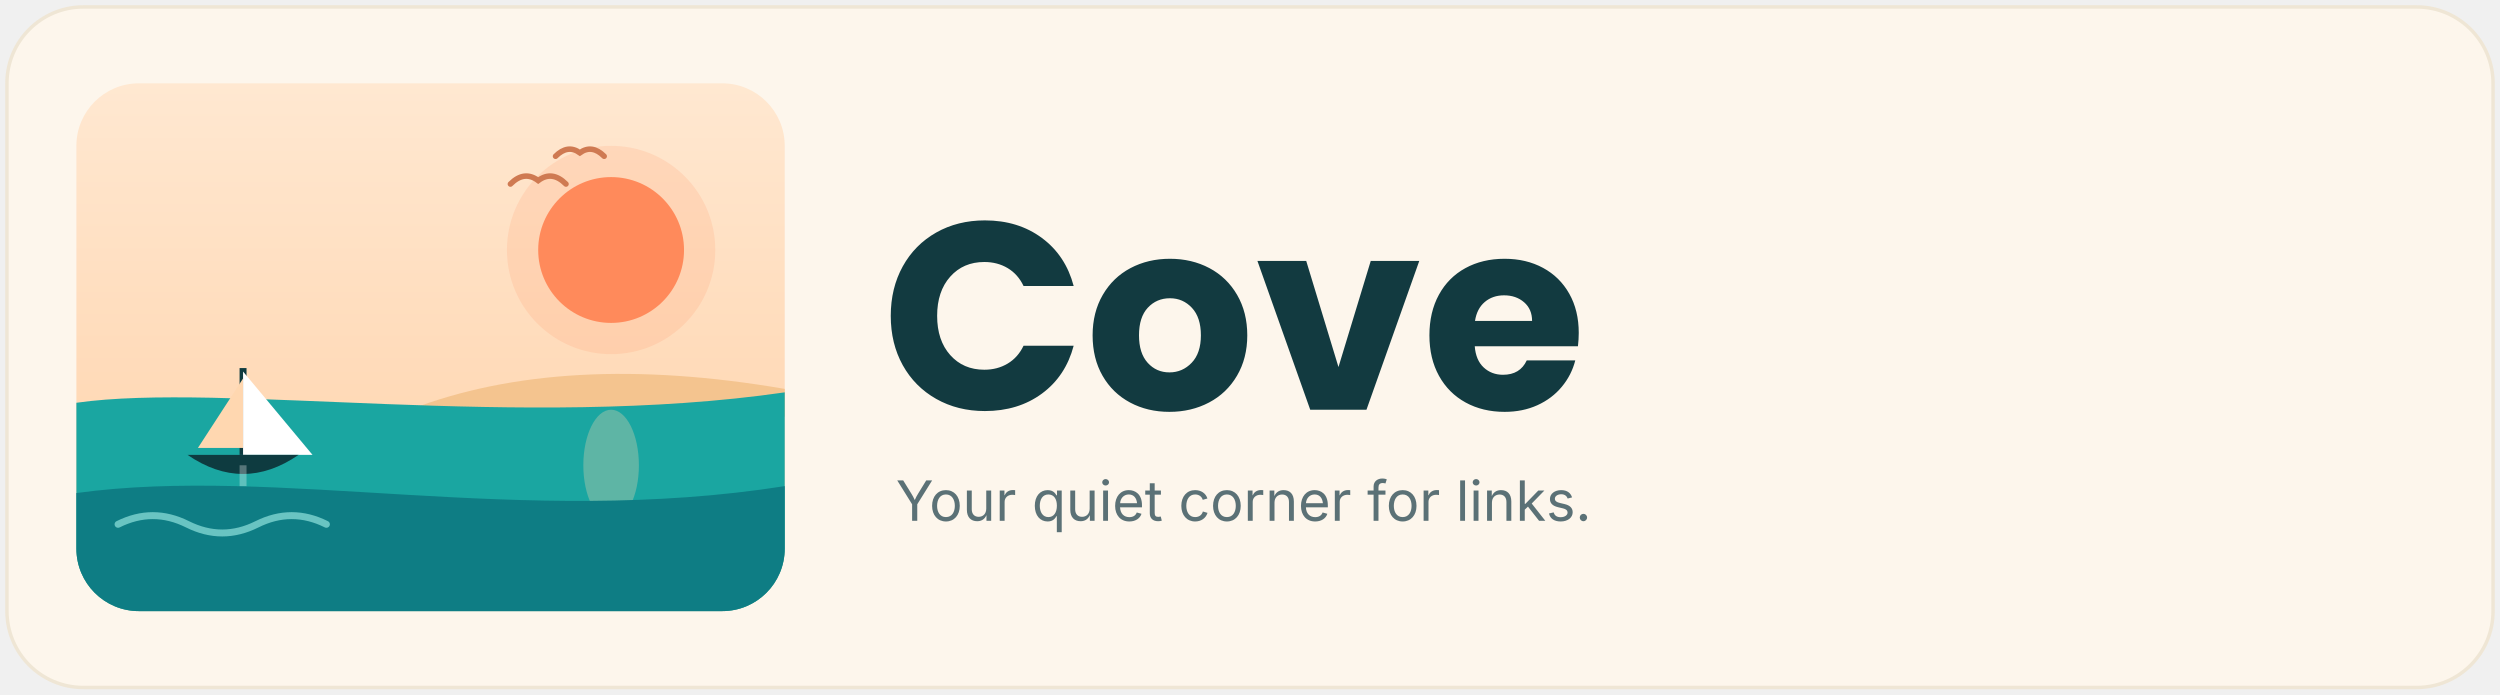
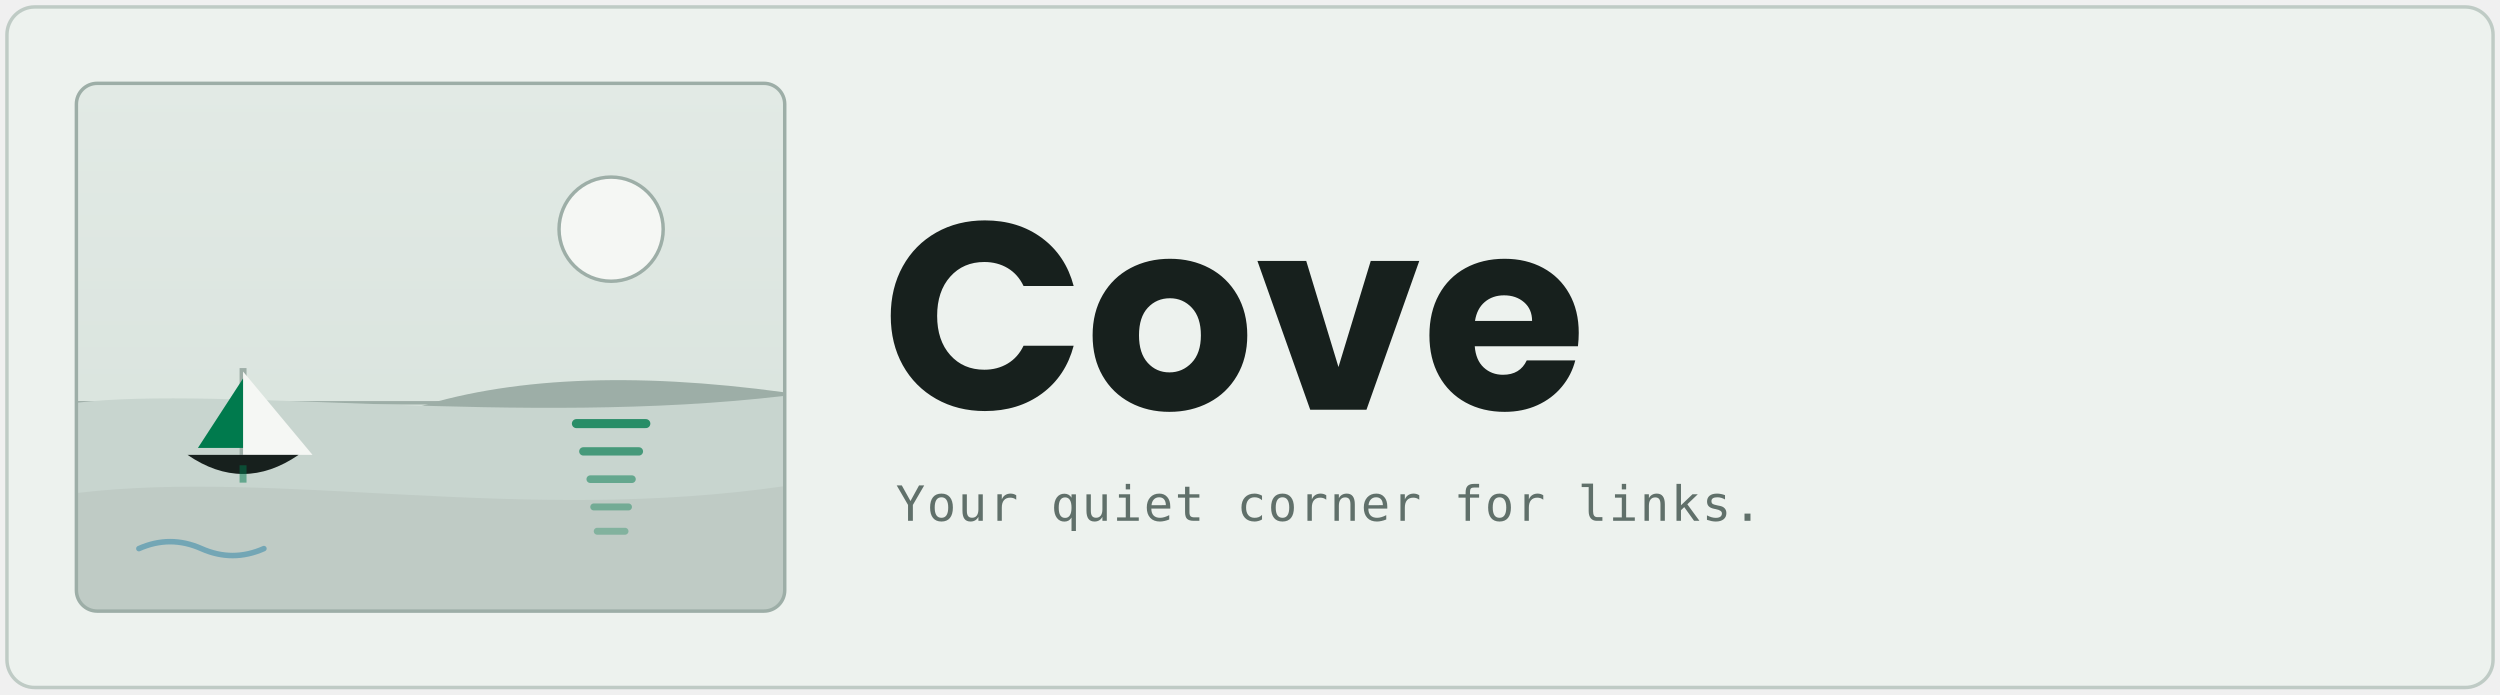
<svg xmlns="http://www.w3.org/2000/svg" viewBox="0 0 720 200" role="img" aria-label="Cove">
  <defs>
-     <linearGradient id="skyL" x1="0" y1="0" x2="0" y2="1">
-       <stop offset="0" stop-color="#ffe8d1" />
-       <stop offset="1" stop-color="#ffd0a6" />
+     <linearGradient id="sky" x1="0" y1="0" x2="0" y2="1">
+       <stop offset="0" stop-color="#e2eae5" />
+       <stop offset="1" stop-color="#d6e1db" />
    </linearGradient>
-     <clipPath id="panelL">
-       <rect x="22" y="24" width="204" height="152" rx="18" />
+     <clipPath id="pan">
+       <rect x="22" y="24" width="204" height="152" rx="6" />
    </clipPath>
  </defs>
-   <rect x="2" y="2" width="716" height="196" rx="22" fill="#fdf6ec" stroke="#efe6d5" />
-   <g clip-path="url(#panelL)">
-     <rect x="22" y="24" width="204" height="152" fill="url(#skyL)" />
-     <circle cx="176" cy="72" r="30" fill="#ff8a5b" opacity="0.16" />
-     <circle cx="176" cy="72" r="21" fill="#ff8a5b" />
-     <path d="M147,53 q4,-4 8,-1 q4,-3 8,1" fill="none" stroke="#cf7a52" stroke-width="1.6" stroke-linecap="round" />
-     <path d="M160,45 q3.5,-3.5 7,-1 q3.5,-2.5 7,1" fill="none" stroke="#cf7a52" stroke-width="1.6" stroke-linecap="round" />
-     <path d="M118,118 Q162,101 226,112 L226,120 L118,120 Z" fill="#f4c48f" />
-     <path d="M22,116 C64,110 150,124 226,113 L226,176 L22,176 Z" fill="#1aa6a1" />
-     <ellipse cx="176" cy="134" rx="8" ry="16" fill="#ffd8b0" opacity="0.30" />
-     <path d="M22,142 C80,134 150,152 226,140 L226,176 L22,176 Z" fill="#0e7d84" />
-     <path d="M34,151 q10,-5 20,0 t20,0 t20,0" fill="none" stroke="#7fd6d2" stroke-width="2" stroke-linecap="round" opacity="0.8" />
-     <line x1="70" y1="131" x2="70" y2="106" stroke="#0e3b40" stroke-width="2" />
-     <path d="M70,107 L70,131 L90,131 Z" fill="#ffffff" />
-     <path d="M70,109 L70,129 L57,129 Z" fill="#ffd7b0" />
-     <path d="M54,131 Q70,142 86,131 Z" fill="#0e3b40" />
-     <line x1="70" y1="134" x2="70" y2="140" stroke="#ffffff" stroke-width="2" opacity="0.3" />
+   <rect x="2" y="2" width="716" height="196" rx="8" fill="#edf2ee" stroke="#bfcbc5" />
+   <g clip-path="url(#pan)">
+     <rect x="22" y="24" width="204" height="152" fill="url(#sky)" />
+     <circle cx="176" cy="66" r="15" fill="#f5f7f4" />
+     <circle cx="176" cy="66" r="15" fill="none" stroke="#9daea7" stroke-width="1" />
+     <path d="M118,118 Q160,104 226,113 L226,120 L118,120 Z" fill="#9daea7" />
+     <path d="M22,120 Q64,112 128,119 L128,124 L22,124 Z" fill="#9daea7" />
+     <line x1="22" y1="116" x2="226" y2="116" stroke="#9daea7" stroke-width="1" />
+     <path d="M22,116 C64,111 150,123 226,114 L226,176 L22,176 Z" fill="#c8d5cf" />
+     <path d="M22,142 C80,135 150,151 226,140 L226,176 L22,176 Z" fill="#bfcbc5" />
+     <g stroke="#007a4d" stroke-linecap="round">
+       <line x1="166" y1="122" x2="186" y2="122" stroke-width="2.6" opacity="0.8" />
+       <line x1="168" y1="130" x2="184" y2="130" stroke-width="2.4" opacity="0.65" />
+       <line x1="170" y1="138" x2="182" y2="138" stroke-width="2.2" opacity="0.5" />
+       <line x1="171" y1="146" x2="181" y2="146" stroke-width="2" opacity="0.4" />
+       <line x1="172" y1="153" x2="180" y2="153" stroke-width="2" opacity="0.32" />
+     </g>
+     <path d="M40,158 q9,-4 18,0 t18,0" fill="none" stroke="#006f9e" stroke-width="1.6" stroke-linecap="round" opacity="0.4" />
+     <line x1="70" y1="131" x2="70" y2="106" stroke="#9daea7" stroke-width="2" />
+     <path d="M70,107 L70,131 L90,131 Z" fill="#f5f7f4" />
+     <path d="M70,109 L70,129 L57,129 Z" fill="#007a4d" />
+     <path d="M54,131 Q70,142 86,131 Z" fill="#17201d" />
+     <line x1="70" y1="134" x2="70" y2="139" stroke="#007a4d" stroke-width="2" opacity="0.5" />
  </g>
+   <rect x="22" y="24" width="204" height="152" rx="6" fill="none" stroke="#9daea7" stroke-width="1" />
  <g transform="translate(254,118) scale(0.8)">
-     <path fill="#123a40" d="M3.17-33.79Q3.17-43.78 7.49-51.60Q11.81-59.42 19.54-63.79Q27.26-68.16 37.06-68.16Q49.06-68.16 57.60-61.82Q66.14-55.49 69.02-44.54L50.98-44.54Q48.96-48.77 45.26-50.98Q41.57-53.18 36.86-53.18Q29.28-53.18 24.58-47.90Q19.87-42.62 19.87-33.79Q19.87-24.96 24.58-19.68Q29.28-14.40 36.86-14.40Q41.57-14.40 45.26-16.61Q48.96-18.82 50.98-23.04L69.02-23.04Q66.14-12.10 57.60-5.81Q49.06 0.48 37.06 0.48Q27.26 0.48 19.54-3.89Q11.81-8.26 7.49-16.03Q3.17-23.81 3.17-33.79M103.49 0.77Q95.62 0.77 89.33-2.59Q83.04-5.95 79.44-12.19Q75.84-18.43 75.84-26.78Q75.84-35.04 79.49-41.33Q83.14-47.62 89.47-50.98Q95.81-54.34 103.68-54.34Q111.55-54.34 117.89-50.98Q124.22-47.62 127.87-41.33Q131.52-35.04 131.52-26.78Q131.52-18.53 127.82-12.24Q124.13-5.95 117.74-2.59Q111.36 0.77 103.49 0.77M103.49-13.44Q108.19-13.44 111.50-16.90Q114.82-20.35 114.82-26.78Q114.82-33.22 111.60-36.67Q108.38-40.13 103.68-40.13Q98.88-40.13 95.71-36.72Q92.54-33.31 92.54-26.78Q92.54-20.35 95.66-16.90Q98.78-13.44 103.49-13.44M152.74-53.57L164.35-15.36L175.97-53.57L193.44-53.57L174.43 0L154.18 0L135.17-53.57L152.74-53.57M250.85-27.65Q250.85-25.34 250.56-22.85L213.41-22.85Q213.79-17.86 216.62-15.22Q219.46-12.58 223.58-12.58Q229.73-12.58 232.13-17.76L249.60-17.76Q248.26-12.48 244.75-8.26Q241.25-4.03 235.97-1.63Q230.69 0.77 224.16 0.77Q216.29 0.77 210.14-2.59Q204-5.95 200.54-12.19Q197.09-18.43 197.09-26.78Q197.09-35.14 200.50-41.38Q203.90-47.62 210.05-50.98Q216.19-54.34 224.16-54.34Q231.94-54.34 237.98-51.07Q244.03-47.81 247.44-41.76Q250.85-35.71 250.85-27.65M213.50-31.97L234.05-31.97Q234.05-36.19 231.17-38.69Q228.29-41.18 223.97-41.18Q219.84-41.18 217.01-38.78Q214.18-36.38 213.50-31.97" />
+     <path fill="#17201d" d="M3.17-33.79Q3.17-43.78 7.49-51.60Q11.81-59.42 19.54-63.79Q27.26-68.16 37.06-68.16Q49.06-68.16 57.60-61.82Q66.14-55.49 69.02-44.54L50.98-44.54Q48.96-48.77 45.26-50.98Q41.57-53.18 36.86-53.18Q29.28-53.18 24.58-47.90Q19.87-42.62 19.87-33.79Q19.87-24.96 24.58-19.68Q29.28-14.40 36.86-14.40Q41.57-14.40 45.26-16.61Q48.96-18.82 50.98-23.04L69.02-23.04Q66.14-12.10 57.60-5.81Q49.06 0.48 37.06 0.48Q27.26 0.48 19.54-3.89Q11.81-8.26 7.49-16.03Q3.17-23.81 3.17-33.79M103.49 0.77Q95.62 0.77 89.33-2.59Q83.04-5.95 79.44-12.19Q75.84-18.43 75.84-26.78Q75.84-35.04 79.49-41.33Q83.14-47.62 89.47-50.98Q95.81-54.34 103.68-54.34Q111.55-54.34 117.89-50.98Q124.22-47.62 127.87-41.33Q131.52-35.04 131.52-26.78Q131.52-18.53 127.82-12.24Q124.13-5.95 117.74-2.59Q111.36 0.77 103.49 0.77M103.49-13.44Q108.19-13.44 111.50-16.90Q114.82-20.35 114.82-26.78Q114.82-33.22 111.60-36.67Q108.38-40.13 103.68-40.13Q98.88-40.13 95.71-36.72Q92.54-33.31 92.54-26.78Q92.54-20.35 95.66-16.90Q98.78-13.44 103.49-13.44M152.74-53.57L164.35-15.36L175.97-53.57L193.44-53.57L174.43 0L154.18 0L135.17-53.57L152.74-53.57M250.85-27.65Q250.85-25.34 250.56-22.85L213.41-22.85Q213.79-17.86 216.62-15.22Q219.46-12.58 223.58-12.58Q229.73-12.58 232.13-17.76L249.60-17.76Q248.26-12.48 244.75-8.26Q241.25-4.03 235.97-1.63Q230.69 0.77 224.16 0.77Q216.29 0.77 210.14-2.59Q204-5.95 200.54-12.19Q197.09-18.43 197.09-26.78Q197.09-35.14 200.50-41.38Q203.90-47.62 210.05-50.98Q216.19-54.34 224.16-54.34Q231.94-54.34 237.98-51.07Q244.03-47.81 247.44-41.76Q250.85-35.71 250.85-27.65M213.50-31.97L234.05-31.97Q234.05-36.19 231.17-38.69Q228.29-41.18 223.97-41.18Q219.84-41.18 217.01-38.78Q214.18-36.38 213.50-31.97" />
  </g>
-   <text x="258" y="150" font-family="'Poppins','Nunito',system-ui,-apple-system,'Segoe UI',sans-serif" font-size="16" fill="#5b7176">Your quiet corner for links.</text>
+   <text x="258" y="150" font-family="'Berkeley Mono','JetBrains Mono',ui-monospace,monospace" font-size="14" letter-spacing="0.5" fill="#60706a">Your quiet corner for links.</text>
</svg>
